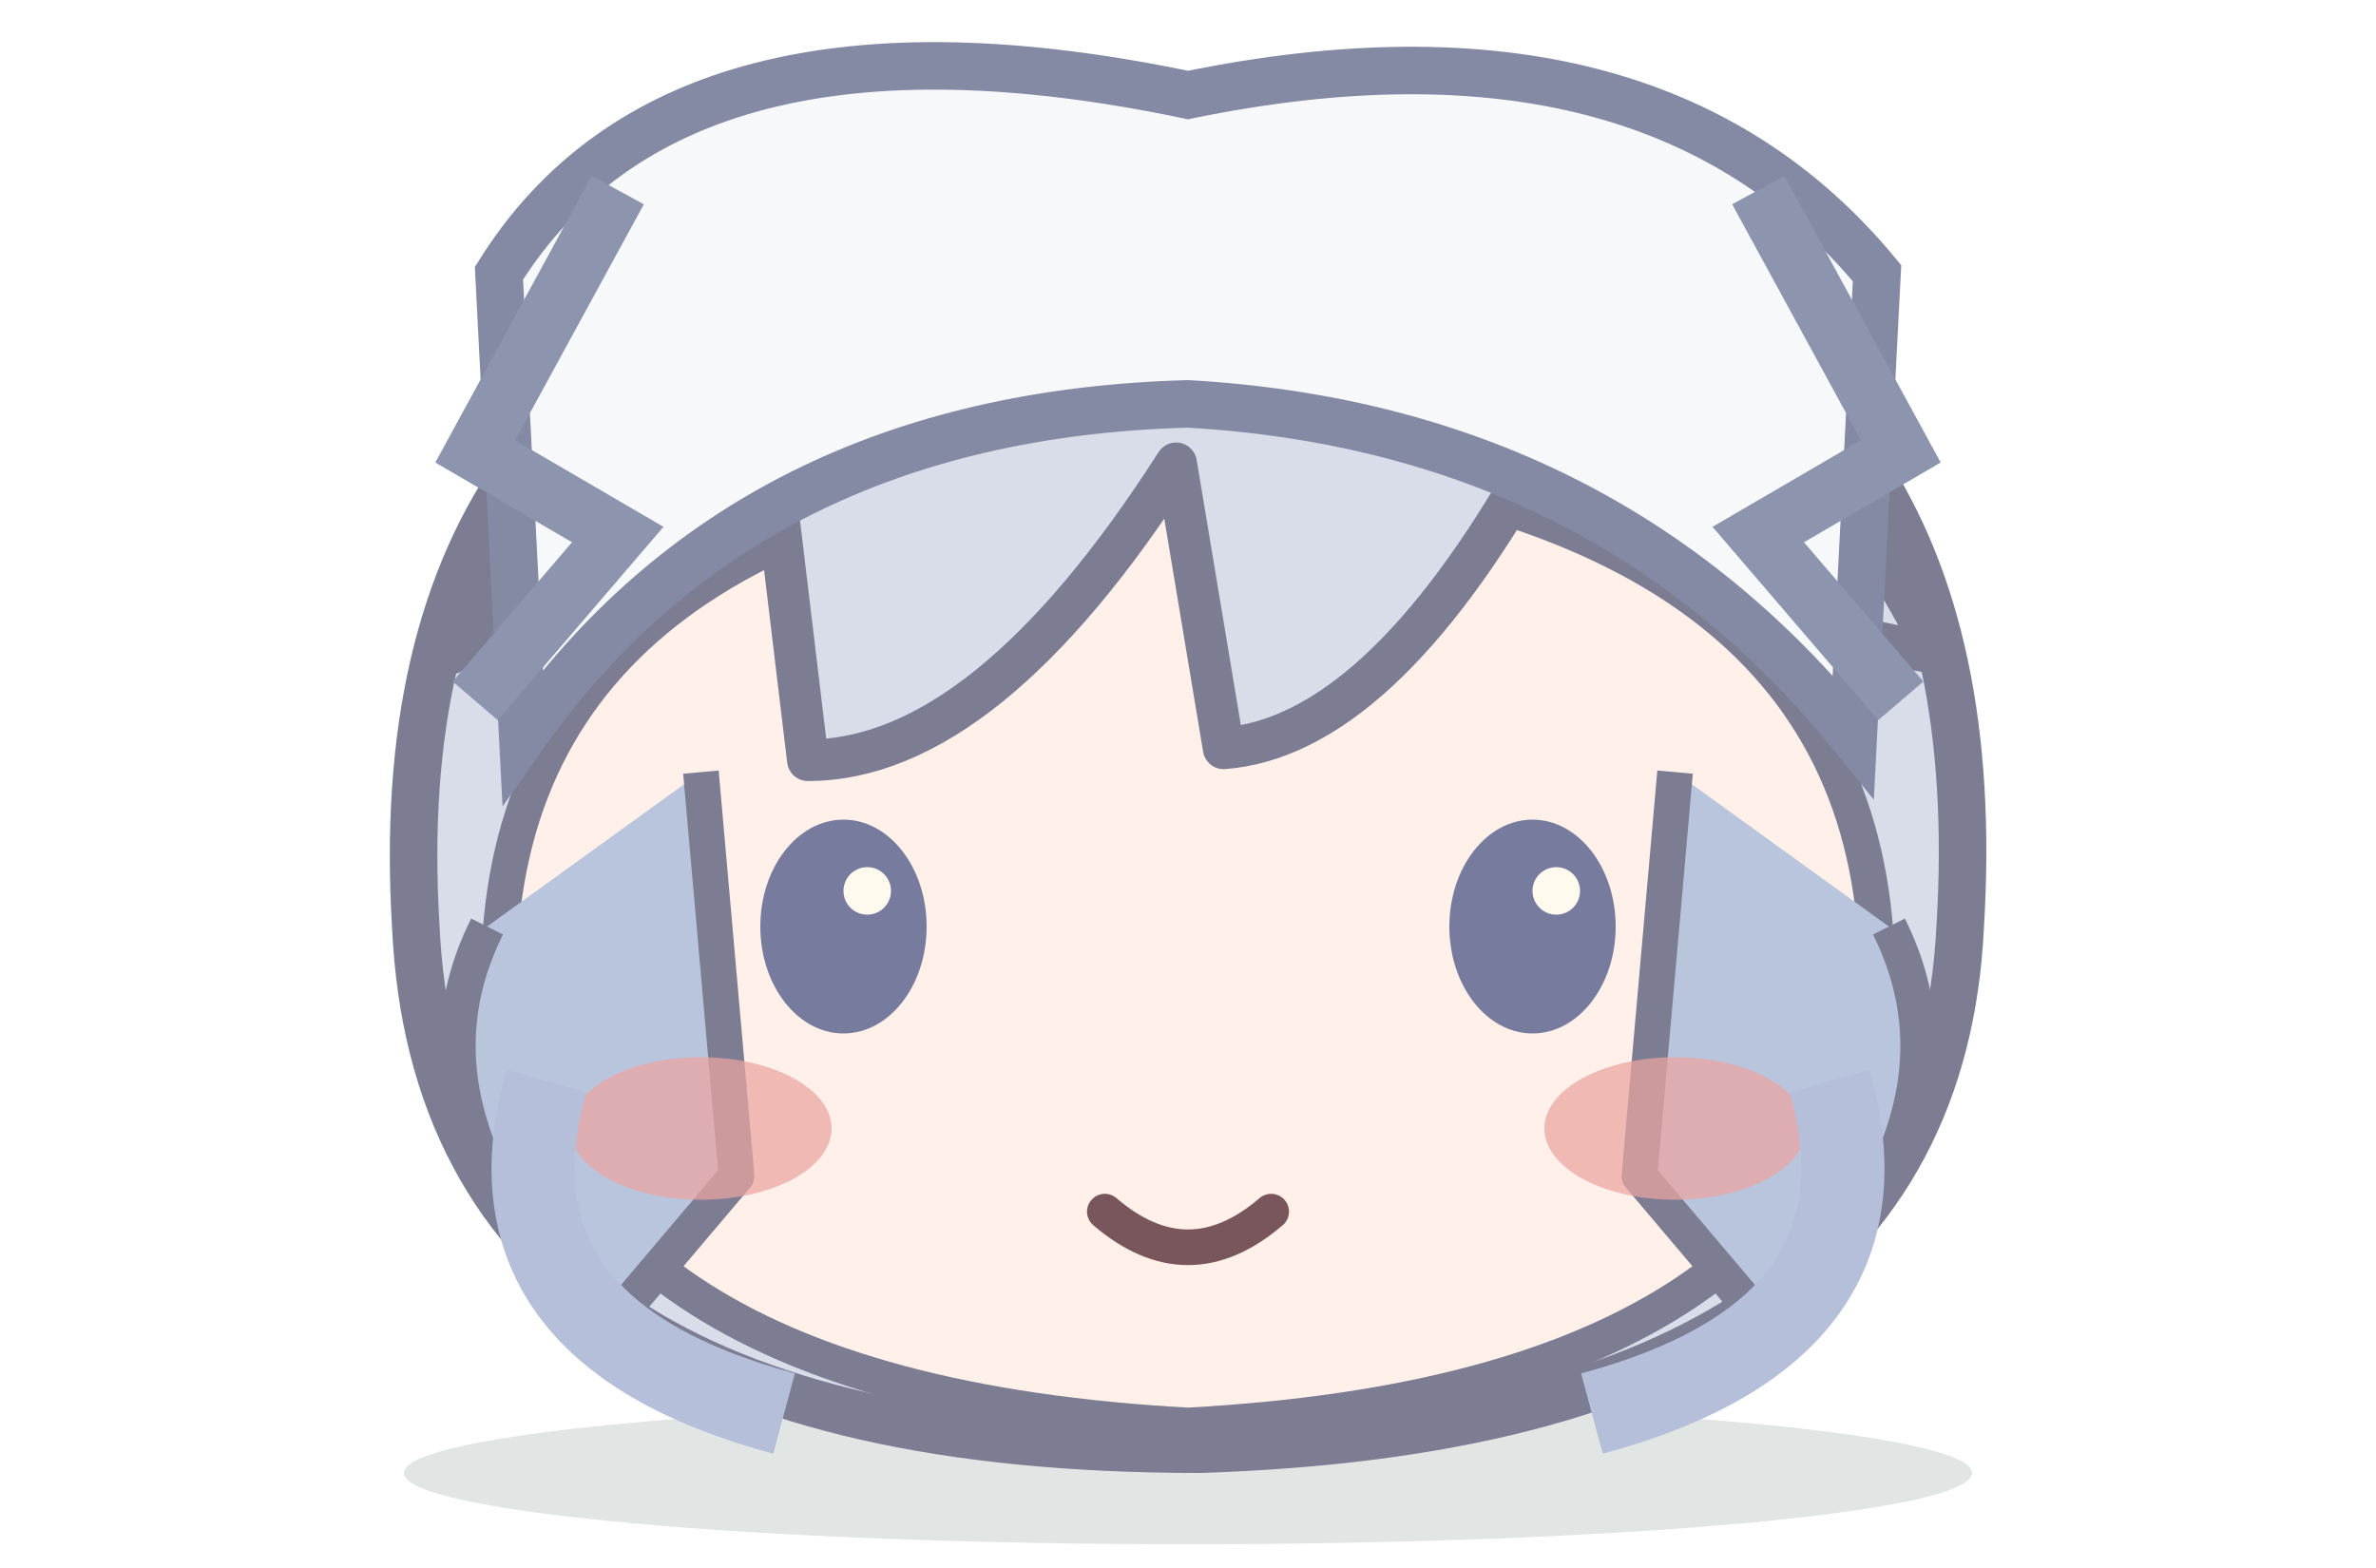
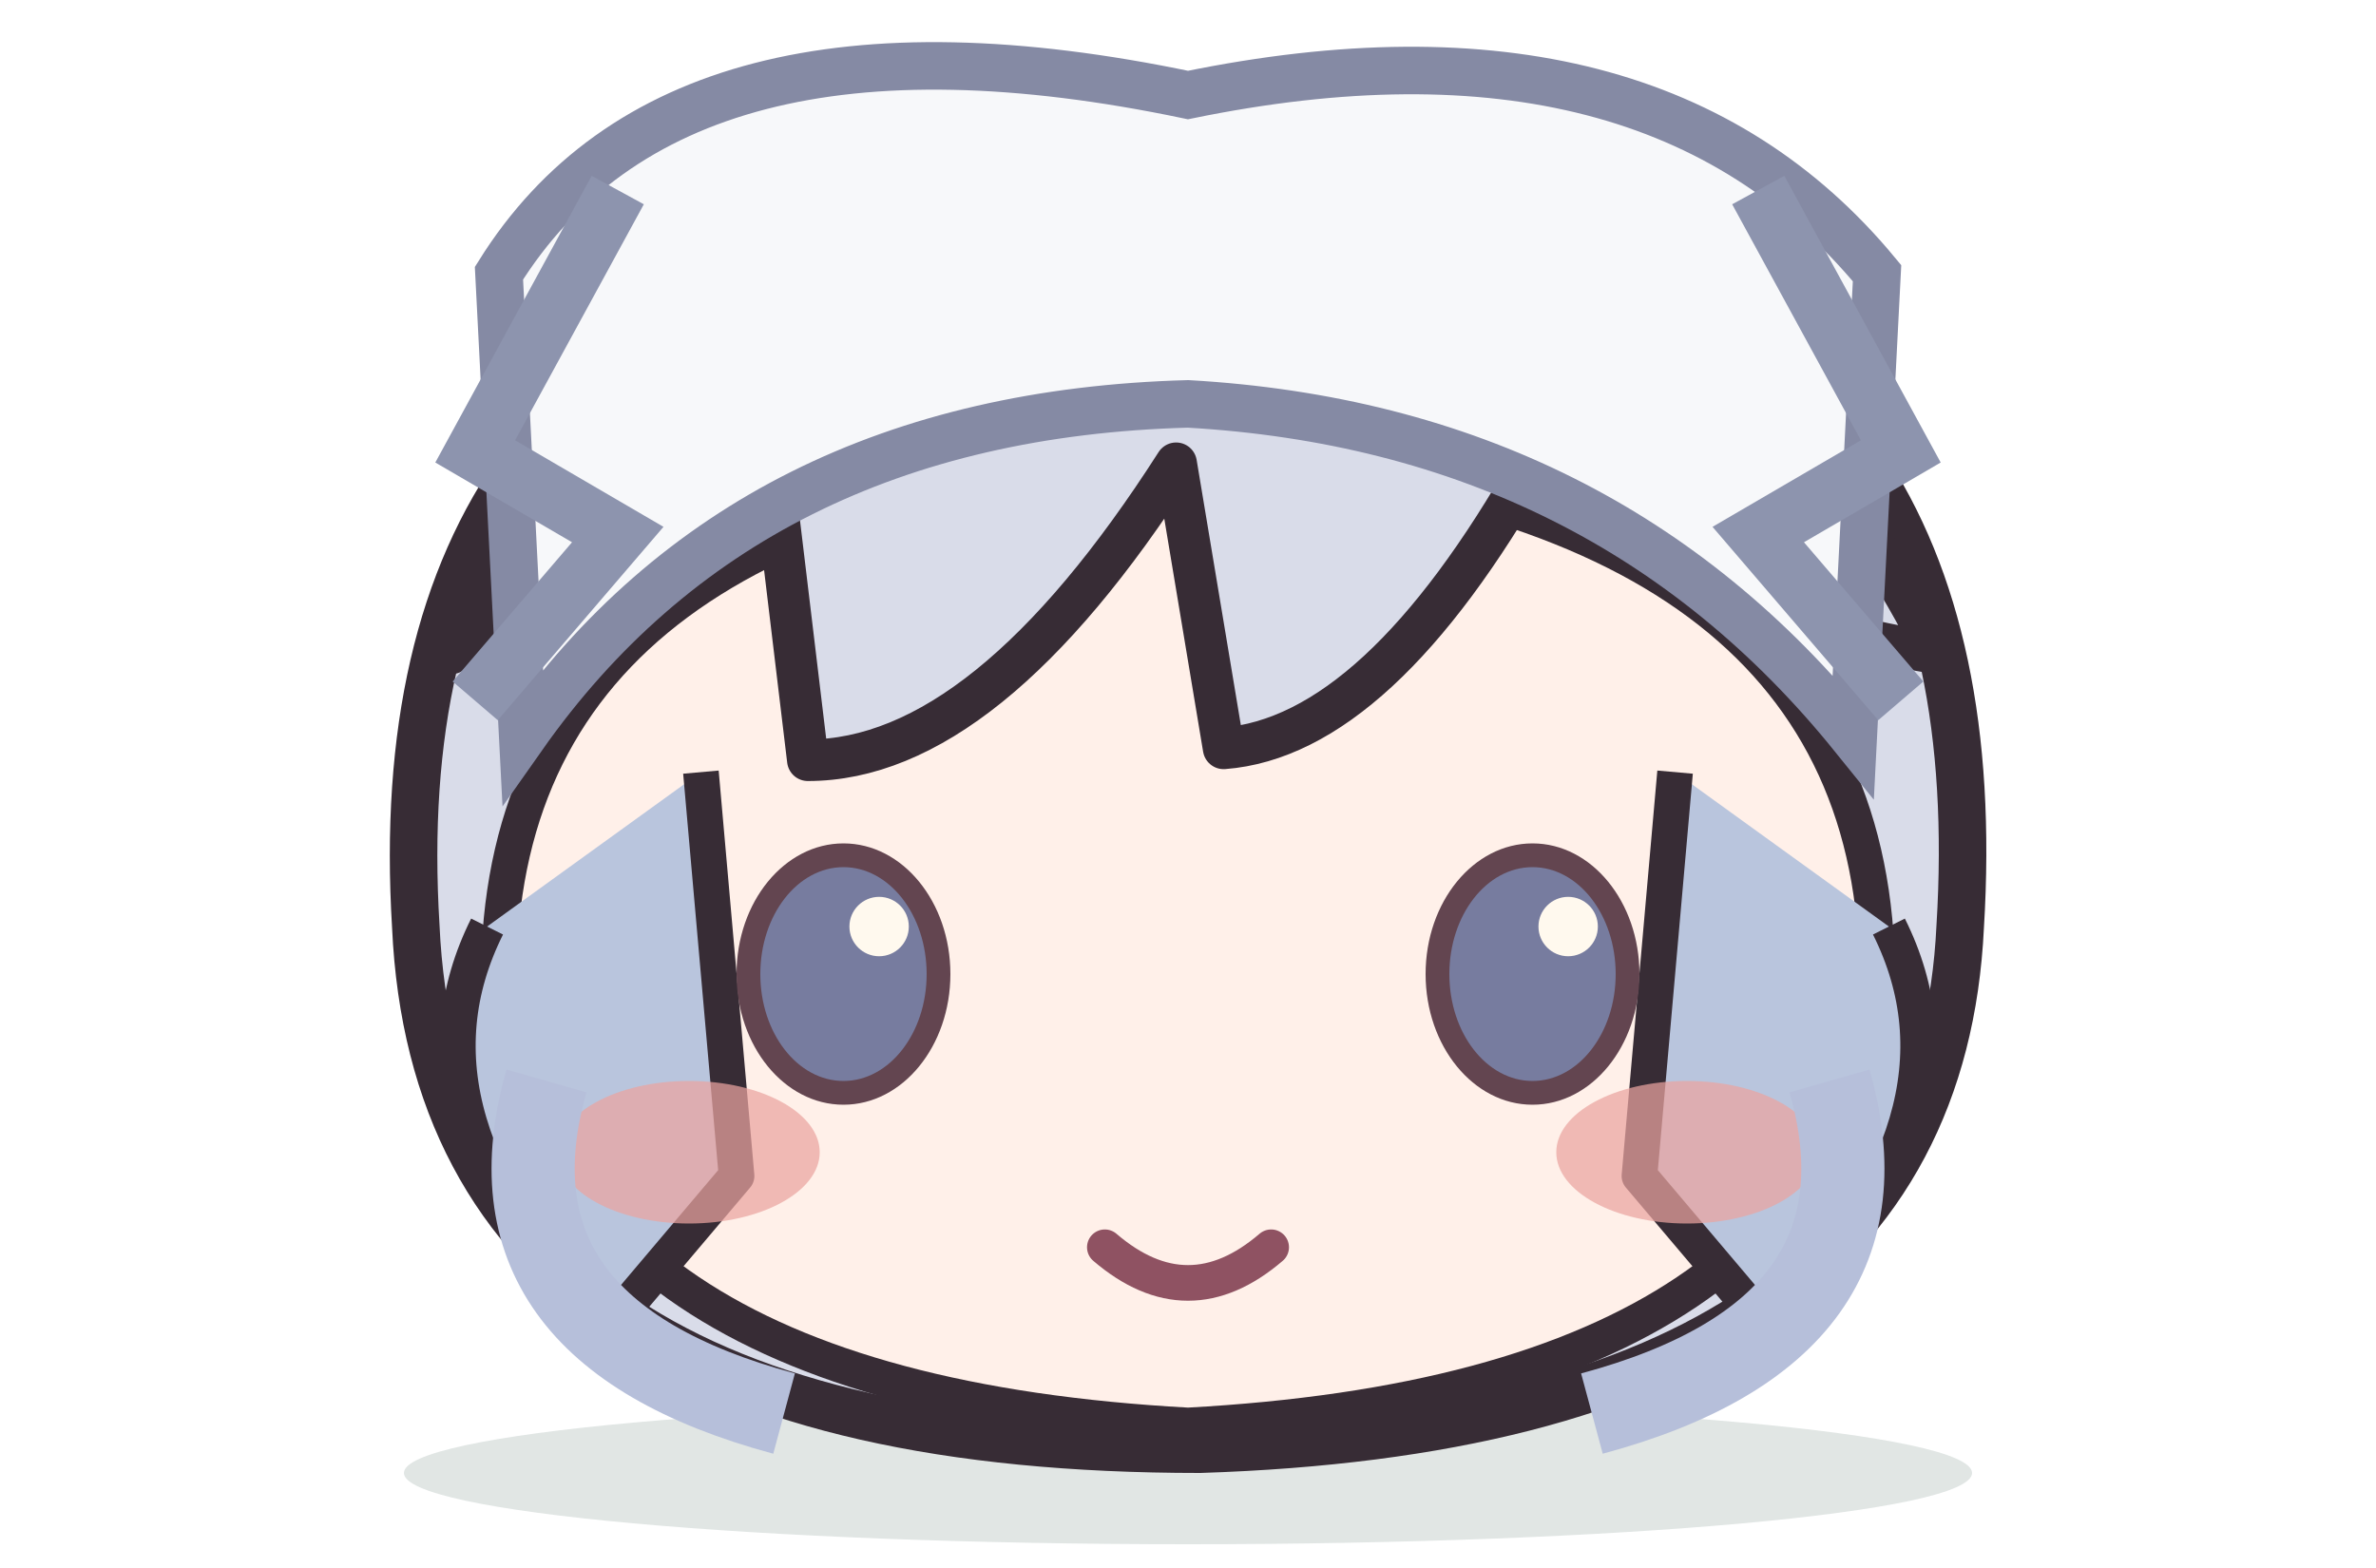
<svg xmlns="http://www.w3.org/2000/svg" viewBox="0 0 200 132">
  <ellipse cx="100" cy="124" rx="66" ry="6" fill="#143d30" opacity=".13" />
-   <path d="M35 78Q32 29 77 20Q101 11 126 20Q168 29 165 78Q163 120 101 122Q37 122 35 78Z" fill="#d9dce9" stroke="#7c7c93" stroke-width="4" stroke-linejoin="round" />
-   <path d="M42 81Q43 42 100 38Q157 42 158 81Q155 117 100 120Q45 117 42 81Z" fill="#fff0e9" stroke="#7c7c93" stroke-width="3" />
-   <path d="M41 78Q33 94 51 112L62 99L59 65M159 78Q167 94 149 112L138 99L141 65" fill="#b9c5dd" stroke="#7c7c93" stroke-width="3" stroke-linejoin="round" />
-   <path d="M38 55Q53 17 99 18Q143 15 163 55Q139 51 129 39Q116 62 103 63L99 39Q83 64 68 64L65 39Z" fill="#d9dce9" stroke="#7c7c93" stroke-width="3.5" stroke-linejoin="round" />
-   <ellipse cx="71" cy="78" rx="7" ry="9" fill="#777c9f" />
-   <ellipse cx="129" cy="78" rx="7" ry="9" fill="#777c9f" />
-   <circle cx="73" cy="75" r="2" fill="#fff9ee" />
-   <circle cx="131" cy="75" r="2" fill="#fff9ee" />
-   <ellipse cx="59" cy="95" rx="11" ry="6" fill="#eaa4a0" opacity=".72" />
-   <ellipse cx="141" cy="95" rx="11" ry="6" fill="#eaa4a0" opacity=".72" />
-   <path d="M93 102Q100 108 107 102" fill="none" stroke="#78565c" stroke-width="3" stroke-linecap="round" />
+   <path d="M35 78Q32 29 77 20Q101 11 126 20Q168 29 165 78Q163 120 101 122Q37 122 35 78Z" fill="#d9dce9" stroke="#372c35" stroke-width="4" stroke-linejoin="round" />
+   <path d="M42 81Q43 42 100 38Q157 42 158 81Q155 117 100 120Q45 117 42 81Z" fill="#fff0e9" stroke="#372c35" stroke-width="3" />
+   <path d="M41 78Q33 94 51 112L62 99L59 65M159 78Q167 94 149 112L138 99L141 65" fill="#b9c5dd" stroke="#372c35" stroke-width="3" stroke-linejoin="round" />
+   <path d="M38 55Q53 17 99 18Q143 15 163 55Q139 51 129 39Q116 62 103 63L99 39Q83 64 68 64L65 39Z" fill="#d9dce9" stroke="#372c35" stroke-width="3.5" stroke-linejoin="round" />
+   <ellipse cx="71" cy="82" rx="9" ry="11" fill="#634550" />
+   <ellipse cx="129" cy="82" rx="9" ry="11" fill="#634550" />
+   <ellipse cx="71" cy="82" rx="7" ry="9" fill="#777c9f" />
+   <ellipse cx="129" cy="82" rx="7" ry="9" fill="#777c9f" />
+   <circle cx="74" cy="78" r="2.5" fill="#fff9ee" />
+   <circle cx="132" cy="78" r="2.5" fill="#fff9ee" />
+   <ellipse cx="58" cy="97" rx="11" ry="6" fill="#eaa4a0" opacity=".72" />
+   <ellipse cx="142" cy="97" rx="11" ry="6" fill="#eaa4a0" opacity=".72" />
+   <path d="M93 105Q100 111 107 105" fill="none" stroke="#8f5262" stroke-width="3" stroke-linecap="round" />
  <path d="M42 23Q57 -1 100 8Q139 0 158 23L156 62Q135 36 100 34Q63 35 44 62Z" fill="#f7f8fa" stroke="#858aa4" stroke-width="4" />
  <path d="M52 16L40 38l12 7l-12 14M148 16l12 22l-12 7l12 14" fill="none" stroke="#8d94ae" stroke-width="5" />
  <path d="M46 91Q40 112 66 119M154 91q6 21-20 28" fill="none" stroke="#b6bfda" stroke-width="7" />
</svg>
